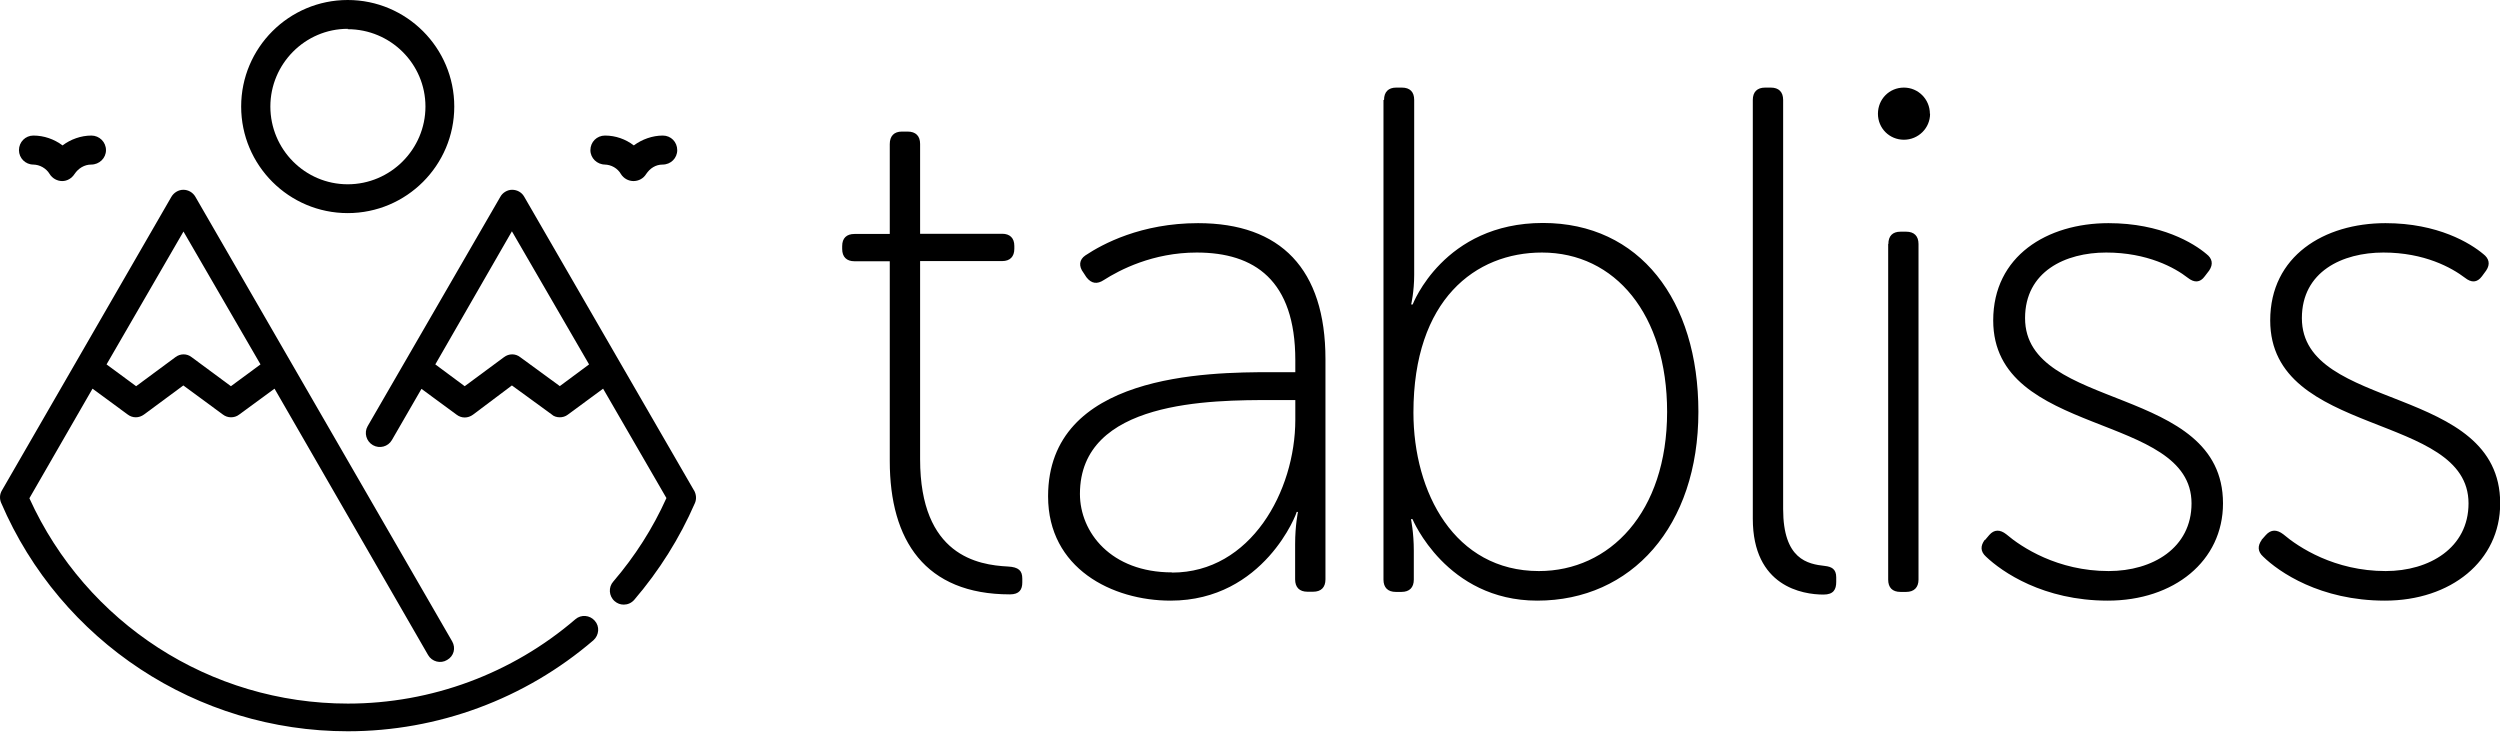
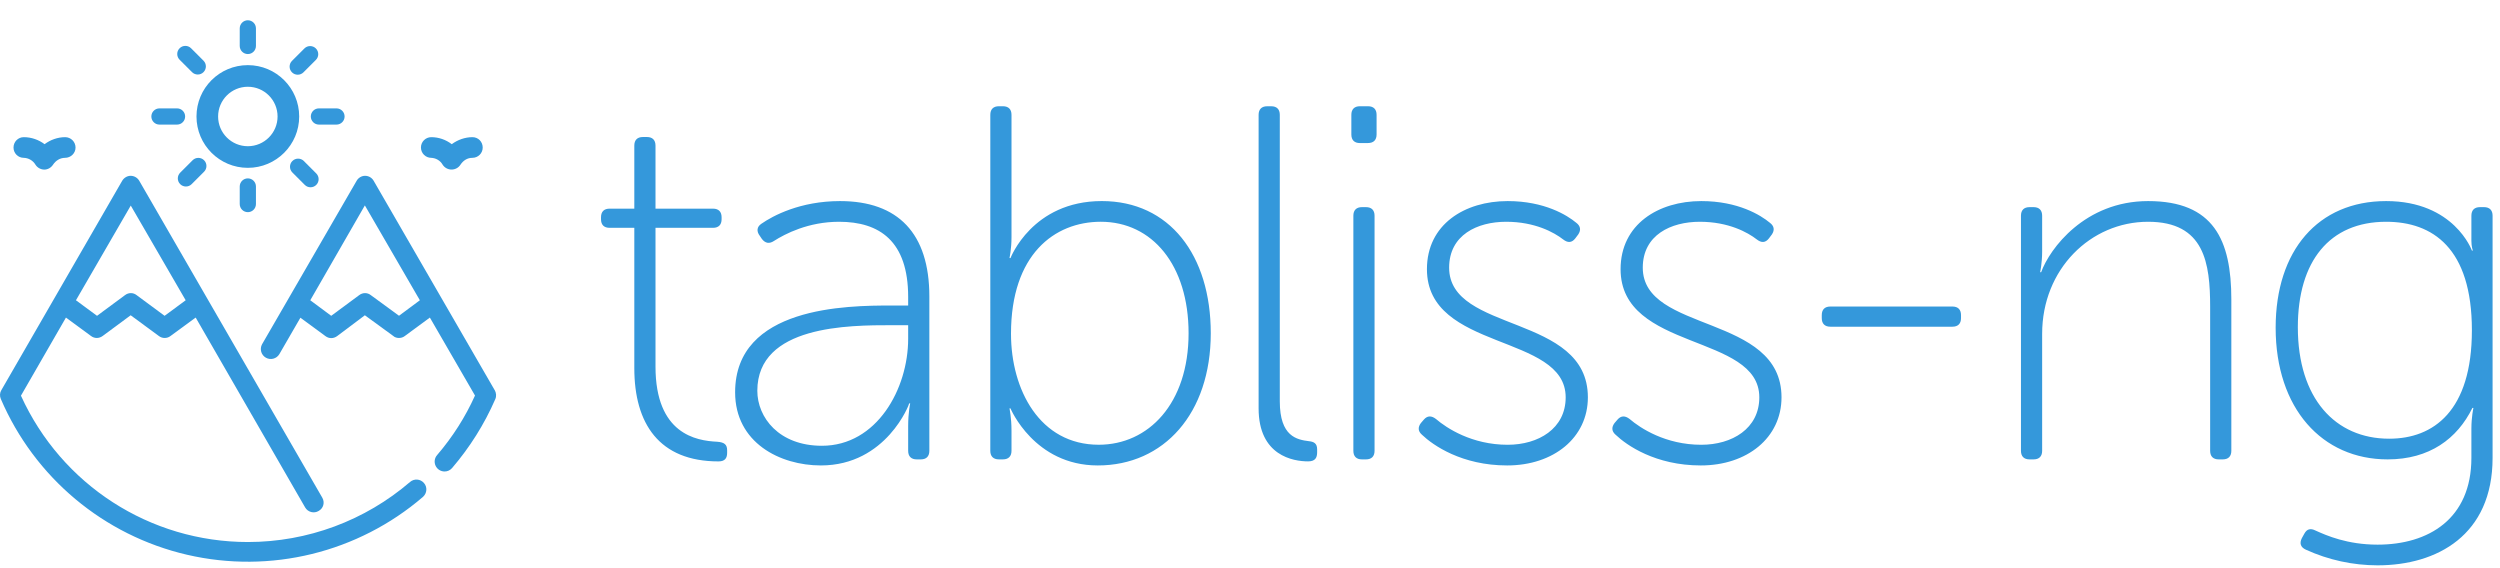
- <svg xmlns="http://www.w3.org/2000/svg" viewBox="0 0 131.86 38.57">
-   <path d="M31.88 8.68c.36 0 .7.2.87.5.14.23.4.37.66.37.28 0 .53-.14.67-.37.2-.3.5-.5.87-.5.43 0 .77-.34.77-.76 0-.43-.33-.77-.76-.77-.55 0-1.1.2-1.53.52-.43-.33-.96-.52-1.52-.52-.43 0-.77.34-.77.77 0 .42.35.76.78.76zM1.74 8.68c.36 0 .7.2.88.5.14.23.4.37.66.37s.5-.14.65-.37c.2-.3.52-.5.88-.5.43 0 .78-.34.78-.76 0-.43-.35-.77-.77-.77-.55 0-1.1.2-1.52.52-.44-.33-.98-.52-1.54-.52-.42 0-.76.34-.76.77 0 .42.34.76.76.76z" />
-   <g>
-     <path d="M36.6 25.86l-8.96-15.5c-.13-.22-.37-.35-.63-.35-.25 0-.5.15-.62.37l-7 12.1c-.2.35-.07.8.28 1 .35.2.8.08 1-.27l1.56-2.7 1.85 1.36c.26.2.6.2.87 0L27 20.33l2.1 1.53c.1.1.27.15.42.15s.3-.04.43-.14l1.86-1.37 3.34 5.77c-.72 1.6-1.66 3.07-2.8 4.4-.27.3-.24.77.07 1.04.14.12.3.18.48.18.2 0 .4-.08.55-.25 1.32-1.54 2.4-3.26 3.2-5.1.1-.22.07-.47-.04-.67zm-7.08-5.5l-2.08-1.52c-.25-.2-.6-.2-.86 0l-2.07 1.53-1.55-1.15L27 12.2l4.07 7.02-1.55 1.15z" />
-     <path d="M30.35 32.66c-3.34 2.87-7.6 4.45-12 4.45-7.26 0-13.8-4.23-16.8-10.83l3.33-5.78 1.85 1.36c.26.2.6.2.87 0l2.07-1.53 2.08 1.53c.13.1.28.15.43.15.15 0 .3-.04.43-.14l1.87-1.37 8.1 14.05c.2.35.66.47 1 .26.36-.2.47-.63.27-.98L10.3 10.37c-.13-.22-.37-.36-.63-.36s-.5.15-.63.37L.1 25.87c-.12.2-.13.44-.04.65C3.2 33.84 10.4 38.57 18.34 38.57c4.75 0 9.35-1.7 12.96-4.8.3-.27.34-.73.07-1.03-.26-.3-.72-.34-1.02-.08zM9.67 12.2l4.07 7.02-1.56 1.15-2.07-1.53c-.25-.2-.6-.2-.86 0l-2.07 1.53-1.56-1.15 4.07-7.03zM18.34 11.24c3.1 0 5.62-2.52 5.62-5.62S21.44 0 18.34 0s-5.62 2.52-5.62 5.62 2.52 5.62 5.62 5.62zm0-9.7c2.26 0 4.1 1.83 4.1 4.08s-1.84 4.1-4.1 4.1-4.08-1.85-4.08-4.1 1.83-4.1 4.08-4.1z" />
+ <svg xmlns="http://www.w3.org/2000/svg" viewBox="0 -3 185 42" width="185" height="42" fill="#3498db">
+   <path d="M31.88 8.68c.36 0 .7.2.87.5a.785.785 0 0 0 1.33 0c.2-.3.5-.5.87-.5.43 0 .77-.34.77-.76 0-.43-.33-.77-.76-.77-.55 0-1.1.2-1.53.52-.43-.33-.96-.52-1.52-.52a.764.764 0 1 0 .01 1.53zm-30.14 0c.36 0 .7.2.88.5.14.23.4.37.66.37s.5-.14.65-.37c.2-.3.52-.5.88-.5.43 0 .78-.34.78-.76a.77.77 0 0 0-.77-.77c-.55 0-1.1.2-1.52.52-.44-.33-.98-.52-1.54-.52-.42 0-.76.34-.76.77 0 .42.34.76.76.76Zm16.6-6.86a3.8 3.8 0 1 1 0 7.6 3.8 3.8 0 1 1 0-7.6m0 1.6a2.2 2.2 0 1 0 0 4.4 2.2 2.2 0 1 0 0-4.4" />
+   <rect x="17.74" y="-1.5" width="1.2" height="2.5" rx=".6" />
+   <rect x="17.74" y="10.2" width="1.2" height="2.5" rx=".6" />
+   <rect x="11.2" y="5.02" width="2.5" height="1.2" rx=".6" />
+   <rect x="23" y="5.02" width="2.5" height="1.2" rx=".6" />
+   <g transform="rotate(45 18.34 5.62)">
+     <rect x="17.74" y="-1.5" width="1.2" height="2.5" rx=".6" />
+     <rect x="17.74" y="10.2" width="1.2" height="2.5" rx=".6" />
+     <rect x="11.2" y="5.02" width="2.5" height="1.2" rx=".6" />
+     <rect x="23" y="5.02" width="2.5" height="1.2" rx=".6" />
  </g>
-   <g>
-     <path d="M46.93 13.78h-1.86c-.42 0-.65-.23-.65-.65v-.15c0-.42.23-.64.65-.64h1.86V7.6c0-.43.23-.66.64-.66h.3c.43 0 .66.23.66.65v4.74h4.33c.4 0 .64.22.64.64v.15c0 .42-.23.65-.64.65h-4.33v10.45c0 5.1 3.07 5.58 4.63 5.66.57.03.76.22.76.64v.2c0 .37-.15.63-.65.63-4.48 0-6.34-2.85-6.34-7.03V13.78zM67.07 19.63h1.25V19c0-4.23-2.16-5.68-5.2-5.68-2.32 0-4.07.92-4.9 1.45-.35.23-.65.2-.92-.15l-.15-.23c-.27-.35-.23-.7.1-.92.9-.6 2.94-1.7 5.94-1.7 4.36 0 6.72 2.42 6.72 7.17v11.62c0 .42-.23.65-.65.65h-.3c-.42 0-.65-.23-.65-.65V28.7c0-1 .15-1.7.15-1.7h-.07c.04 0-1.7 4.68-6.65 4.68-3.08 0-6.46-1.7-6.46-5.5 0-6.47 8.4-6.55 11.77-6.55zM61.82 30.2c4.15 0 6.5-4.3 6.5-8.06V21.1h-1.2c-3.24 0-10.16 0-10.16 4.95 0 2.02 1.63 4.14 4.86 4.14zM73 5.27c0-.42.23-.65.64-.65h.3c.43 0 .65.23.65.65v9.23c0 .88-.16 1.56-.16 1.56h.08s1.63-4.3 6.87-4.3c5.1 0 8.2 4.07 8.2 9.96 0 6.04-3.53 9.96-8.5 9.96-4.8 0-6.58-4.3-6.58-4.3h-.08s.15.7.15 1.67v1.52c0 .42-.23.65-.65.65h-.3c-.42 0-.65-.23-.65-.65V5.27zm8.17 24.85c3.72 0 6.76-3.08 6.76-8.4 0-5.13-2.74-8.4-6.6-8.4-3.5 0-6.78 2.47-6.78 8.44 0 4.22 2.17 8.36 6.62 8.36zM92.45 5.27c0-.42.23-.65.65-.65h.3c.42 0 .65.23.65.65v21.58c0 2.66 1.3 2.9 2.2 3 .34.04.6.15.6.6v.24c0 .4-.14.67-.67.67-1.1 0-3.73-.42-3.73-4V5.28zM99.6 12.87c0-.42.22-.65.64-.65h.3c.42 0 .65.23.65.65v17.7c0 .42-.24.65-.65.65h-.3c-.43 0-.65-.23-.65-.65v-17.7zM101.8 6c0 .76-.62 1.37-1.38 1.37-.76 0-1.37-.6-1.37-1.37s.6-1.38 1.37-1.38c.76 0 1.37.62 1.37 1.38zM104.7 28.48l.22-.26c.26-.3.57-.3.9-.04.8.68 2.7 1.94 5.4 1.94 2.32 0 4.37-1.22 4.37-3.57 0-4.83-10.46-3.46-10.46-9.65 0-3.4 2.85-5.13 6.08-5.13 2.78 0 4.5 1.06 5.17 1.63.3.23.37.53.14.87l-.23.3c-.25.35-.56.35-.9.08-.68-.53-2.13-1.33-4.3-1.33-2.16 0-4.28 1-4.28 3.46 0 4.94 10.44 3.46 10.44 9.77 0 3.04-2.58 5.13-6.08 5.13-3.4 0-5.58-1.52-6.42-2.32-.3-.27-.3-.57-.07-.88zM119.28 28.48l.23-.26c.27-.3.58-.3.92-.04.8.68 2.7 1.94 5.4 1.94 2.3 0 4.37-1.22 4.37-3.57 0-4.83-10.46-3.46-10.46-9.65 0-3.4 2.85-5.13 6.08-5.13 2.77 0 4.48 1.06 5.16 1.63.3.23.38.53.15.87l-.22.3c-.26.35-.56.35-.9.08-.7-.53-2.13-1.33-4.3-1.33-2.16 0-4.3 1-4.3 3.46 0 4.94 10.46 3.46 10.46 9.77 0 3.04-2.6 5.13-6.08 5.13-3.42 0-5.6-1.52-6.42-2.32-.3-.27-.3-.57-.08-.88z" />
-   </g>
+   <path d="m36.6 25.86-8.96-15.5a.73.73 0 0 0-.63-.35c-.25 0-.5.15-.62.37l-7 12.1a.737.737 0 0 0 1.28.73l1.56-2.7 1.85 1.36c.26.2.6.2.87 0L27 20.33l2.1 1.53c.1.1.27.15.42.15s.3-.04.43-.14l1.86-1.37 3.34 5.77c-.72 1.6-1.66 3.07-2.8 4.4a.733.733 0 0 0 .55 1.22c.2 0 .4-.08.55-.25 1.32-1.54 2.4-3.26 3.2-5.1.1-.22.07-.47-.04-.67zm-7.08-5.5-2.08-1.52c-.25-.2-.6-.2-.86 0l-2.07 1.53-1.55-1.15L27 12.2l4.07 7.02-1.55 1.15z" />
+   <path d="M30.35 32.66a18.42 18.42 0 0 1-12 4.45c-7.26 0-13.8-4.23-16.8-10.83l3.33-5.78 1.85 1.36c.26.2.6.2.87 0l2.07-1.53 2.08 1.53c.13.1.28.15.43.15s.3-.04.43-.14l1.87-1.37 8.1 14.05c.2.35.66.47 1 .26.36-.2.47-.63.27-.98L10.3 10.37a.74.74 0 0 0-.63-.36c-.26 0-.5.15-.63.37L.1 25.87c-.12.2-.13.44-.04.65a19.896 19.896 0 0 0 31.24 7.25c.3-.27.34-.73.07-1.03a.727.727 0 0 0-1.02-.08M9.67 12.2l4.07 7.02-1.56 1.15-2.07-1.53c-.25-.2-.6-.2-.86 0l-2.07 1.53-1.56-1.15 4.07-7.03Z" />
+   <path aria-label="tabliss-ng" d="M46.939 24.238c0 4.106 1.83 6.906 6.235 6.906.485 0 .634-.26.634-.634v-.187c0-.41-.186-.597-.746-.635-1.531-.074-4.555-.56-4.555-5.562V13.859h4.256c.41 0 .635-.224.635-.635v-.149c0-.41-.224-.635-.635-.635h-4.256V7.774c0-.41-.224-.635-.635-.635h-.298c-.411 0-.635.224-.635.635v4.666h-1.83c-.41 0-.634.224-.634.635v.15c0 .41.224.634.635.634h1.829zm7.46 1.792c0 3.733 3.323 5.413 6.347 5.413 4.853 0 6.57-4.592 6.533-4.592h.075s-.15.672-.15 1.68v1.83c0 .41.224.634.635.634h.299c.41 0 .634-.224.634-.635V18.936c0-4.666-2.314-7.056-6.608-7.056-2.95 0-4.965 1.083-5.824 1.68-.336.224-.373.56-.112.896l.15.224c.26.336.56.374.896.15.82-.523 2.538-1.419 4.816-1.419 2.986 0 5.114 1.419 5.114 5.563v.634h-1.232c-3.322 0-11.573.075-11.573 6.422m1.643-.112c0-4.854 6.794-4.854 9.968-4.854h1.194v1.008c0 3.696-2.314 7.915-6.384 7.915-3.173 0-4.778-2.09-4.778-4.07m17.24 4.442c0 .411.225.635.636.635h.298c.41 0 .635-.224.635-.635v-1.493c0-.97-.15-1.643-.15-1.643h.075s1.755 4.22 6.459 4.22c4.89 0 8.362-3.846 8.362-9.782 0-5.787-3.06-9.782-8.064-9.782-5.151 0-6.757 4.22-6.757 4.22h-.074s.149-.673.149-1.532V5.496c0-.41-.224-.634-.635-.634h-.298c-.411 0-.635.224-.635.634zm1.532-8.66c0-5.862 3.21-8.289 6.645-8.289 3.808 0 6.496 3.21 6.496 8.25 0 5.227-2.987 8.251-6.646 8.251-4.368 0-6.495-4.069-6.495-8.213m18.323 5.524c0 3.51 2.576 3.92 3.66 3.92.522 0 .671-.26.671-.672v-.224c0-.448-.261-.56-.597-.597-.896-.112-2.166-.336-2.166-2.95V5.497c0-.41-.224-.634-.634-.634h-.299c-.41 0-.635.224-.635.634zm7.498-19.637h.597c.41 0 .635-.224.635-.635V5.496c0-.41-.224-.634-.635-.634h-.597c-.41 0-.635.224-.635.634v1.456c0 .411.224.635.635.635m-.486 22.773c0 .411.224.635.635.635h.299c.41 0 .634-.224.634-.635V12.963c0-.41-.224-.635-.634-.635h-.299c-.41 0-.635.224-.635.635zm5.071-1.194c.821.784 2.95 2.277 6.31 2.277 3.434 0 5.973-2.053 5.973-5.04 0-6.197-10.267-4.741-10.267-9.595 0-2.426 2.09-3.397 4.219-3.397 2.128 0 3.546.784 4.218 1.307.336.261.635.261.896-.075l.224-.299c.224-.336.15-.634-.149-.858-.672-.56-2.352-1.606-5.077-1.606-3.174 0-5.974 1.718-5.974 5.04 0 6.086 10.267 4.742 10.267 9.483 0 2.315-2.016 3.51-4.293 3.51-2.65 0-4.518-1.233-5.302-1.905-.336-.26-.634-.26-.896.038l-.224.261c-.224.299-.224.597.075.859m14.33 0c.82.784 2.949 2.277 6.309 2.277 3.434 0 5.973-2.053 5.973-5.04 0-6.197-10.267-4.741-10.267-9.595 0-2.426 2.091-3.397 4.22-3.397 2.127 0 3.546.784 4.218 1.307.336.261.634.261.896-.075l.224-.299c.224-.336.149-.634-.15-.858-.672-.56-2.352-1.606-5.077-1.606-3.173 0-5.973 1.718-5.973 5.04 0 6.086 10.266 4.742 10.266 9.483 0 2.315-2.016 3.51-4.293 3.51-2.65 0-4.517-1.233-5.301-1.905-.336-.26-.635-.26-.896.038l-.224.261c-.224.299-.224.597.074.859m15.897-7.99h9.034c.411 0 .635-.224.635-.634v-.224c0-.41-.224-.635-.635-.635h-9.034c-.411 0-.635.224-.635.635v.224c0 .41.224.634.635.634m14.105 9.184c0 .411.224.635.635.635h.298c.411 0 .635-.224.635-.635V21.7c0-4.78 3.584-8.289 7.84-8.289 4.181 0 4.592 3.061 4.592 6.31v10.64c0 .41.224.634.635.634h.298c.411 0 .635-.224.635-.635v-11.2c0-4.405-1.307-7.28-6.16-7.28-4.667 0-7.28 3.51-7.915 5.264h-.074s.149-.672.149-1.53v-2.65c0-.412-.224-.636-.635-.636h-.298c-.411 0-.635.224-.635.635zm20.975 6.123-.187.336c-.187.373-.112.672.299.859a12.8 12.8 0 0 0 5.301 1.157c4.405 0 8.512-2.24 8.512-7.952v-17.92c0-.41-.224-.635-.635-.635h-.298c-.411 0-.635.224-.635.635v1.867c0 .448.112.71.112.71h-.075s-1.306-3.66-6.346-3.66-8.176 3.66-8.176 9.371c0 5.973 3.434 9.744 8.288 9.744 3.098 0 5.152-1.53 6.272-3.808h.074s-.149.672-.149 1.53v2.166c0 4.517-3.173 6.421-6.944 6.421-2.24 0-3.77-.672-4.592-1.045-.373-.187-.635-.112-.821.224m6.272-7.019c-3.995 0-6.758-2.986-6.758-8.25 0-4.89 2.352-7.803 6.534-7.803 3.434 0 6.346 1.941 6.346 8.027 0 5.973-2.837 8.026-6.122 8.026" />
</svg>
